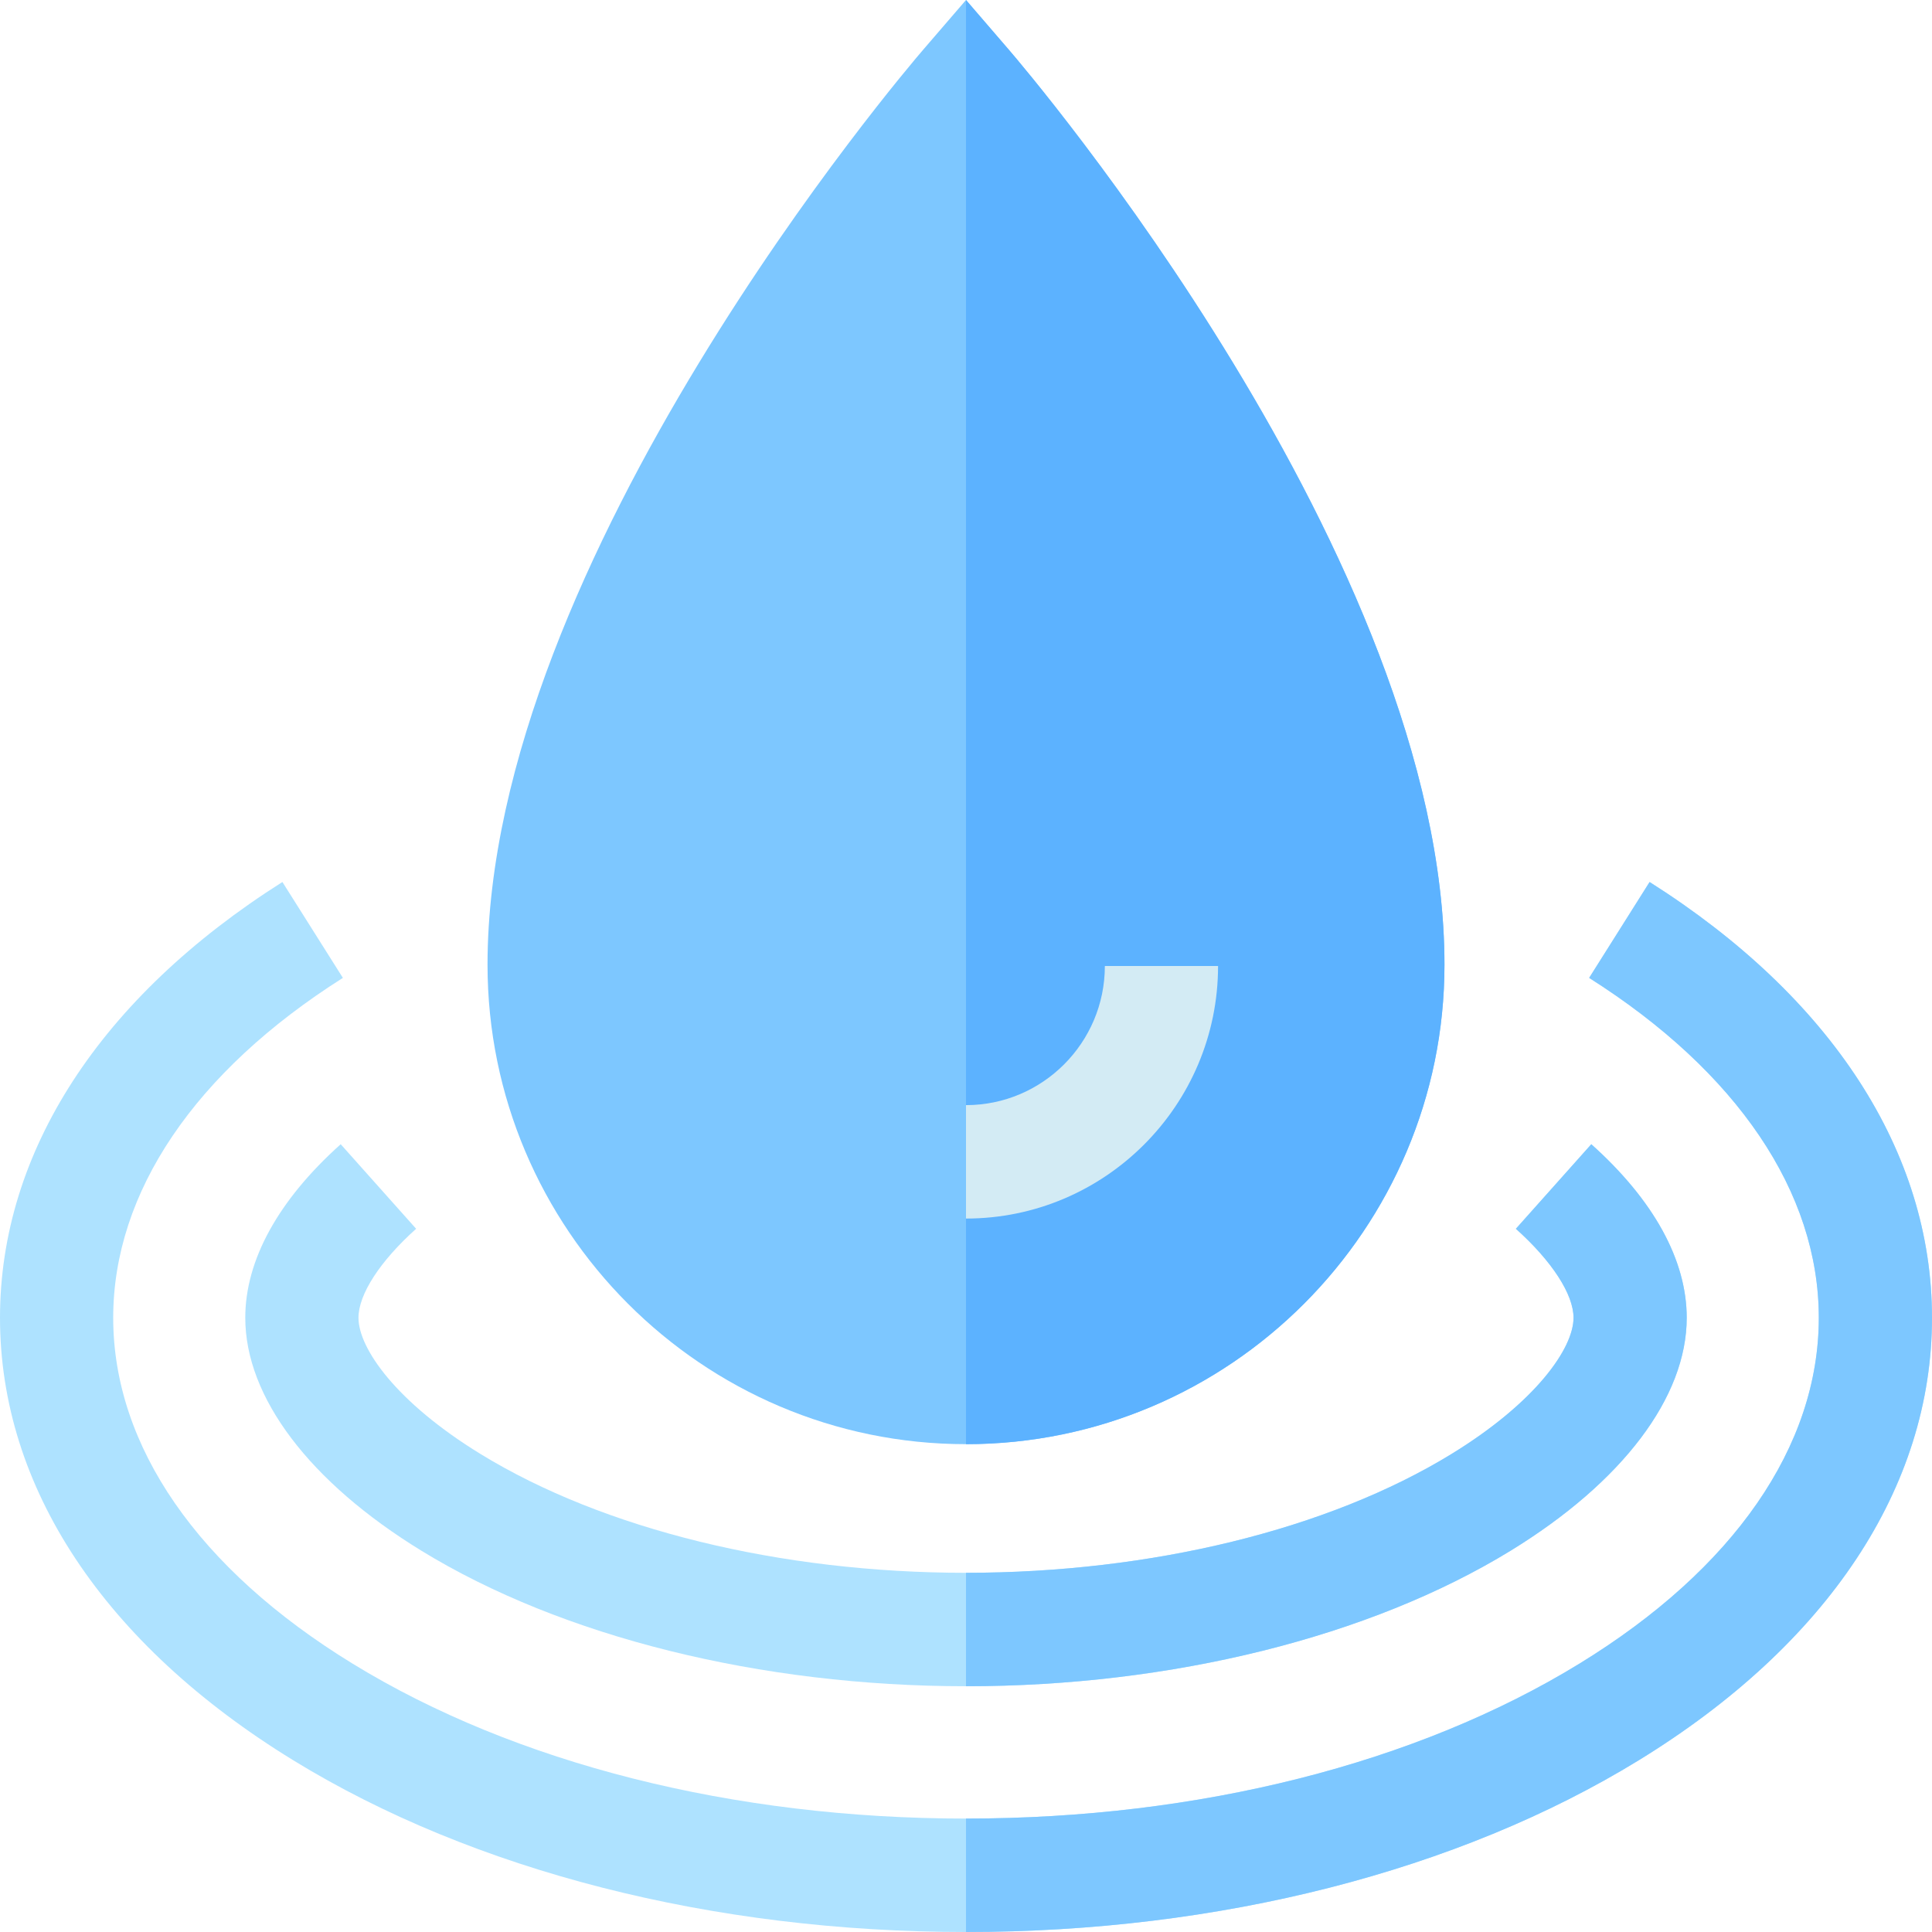
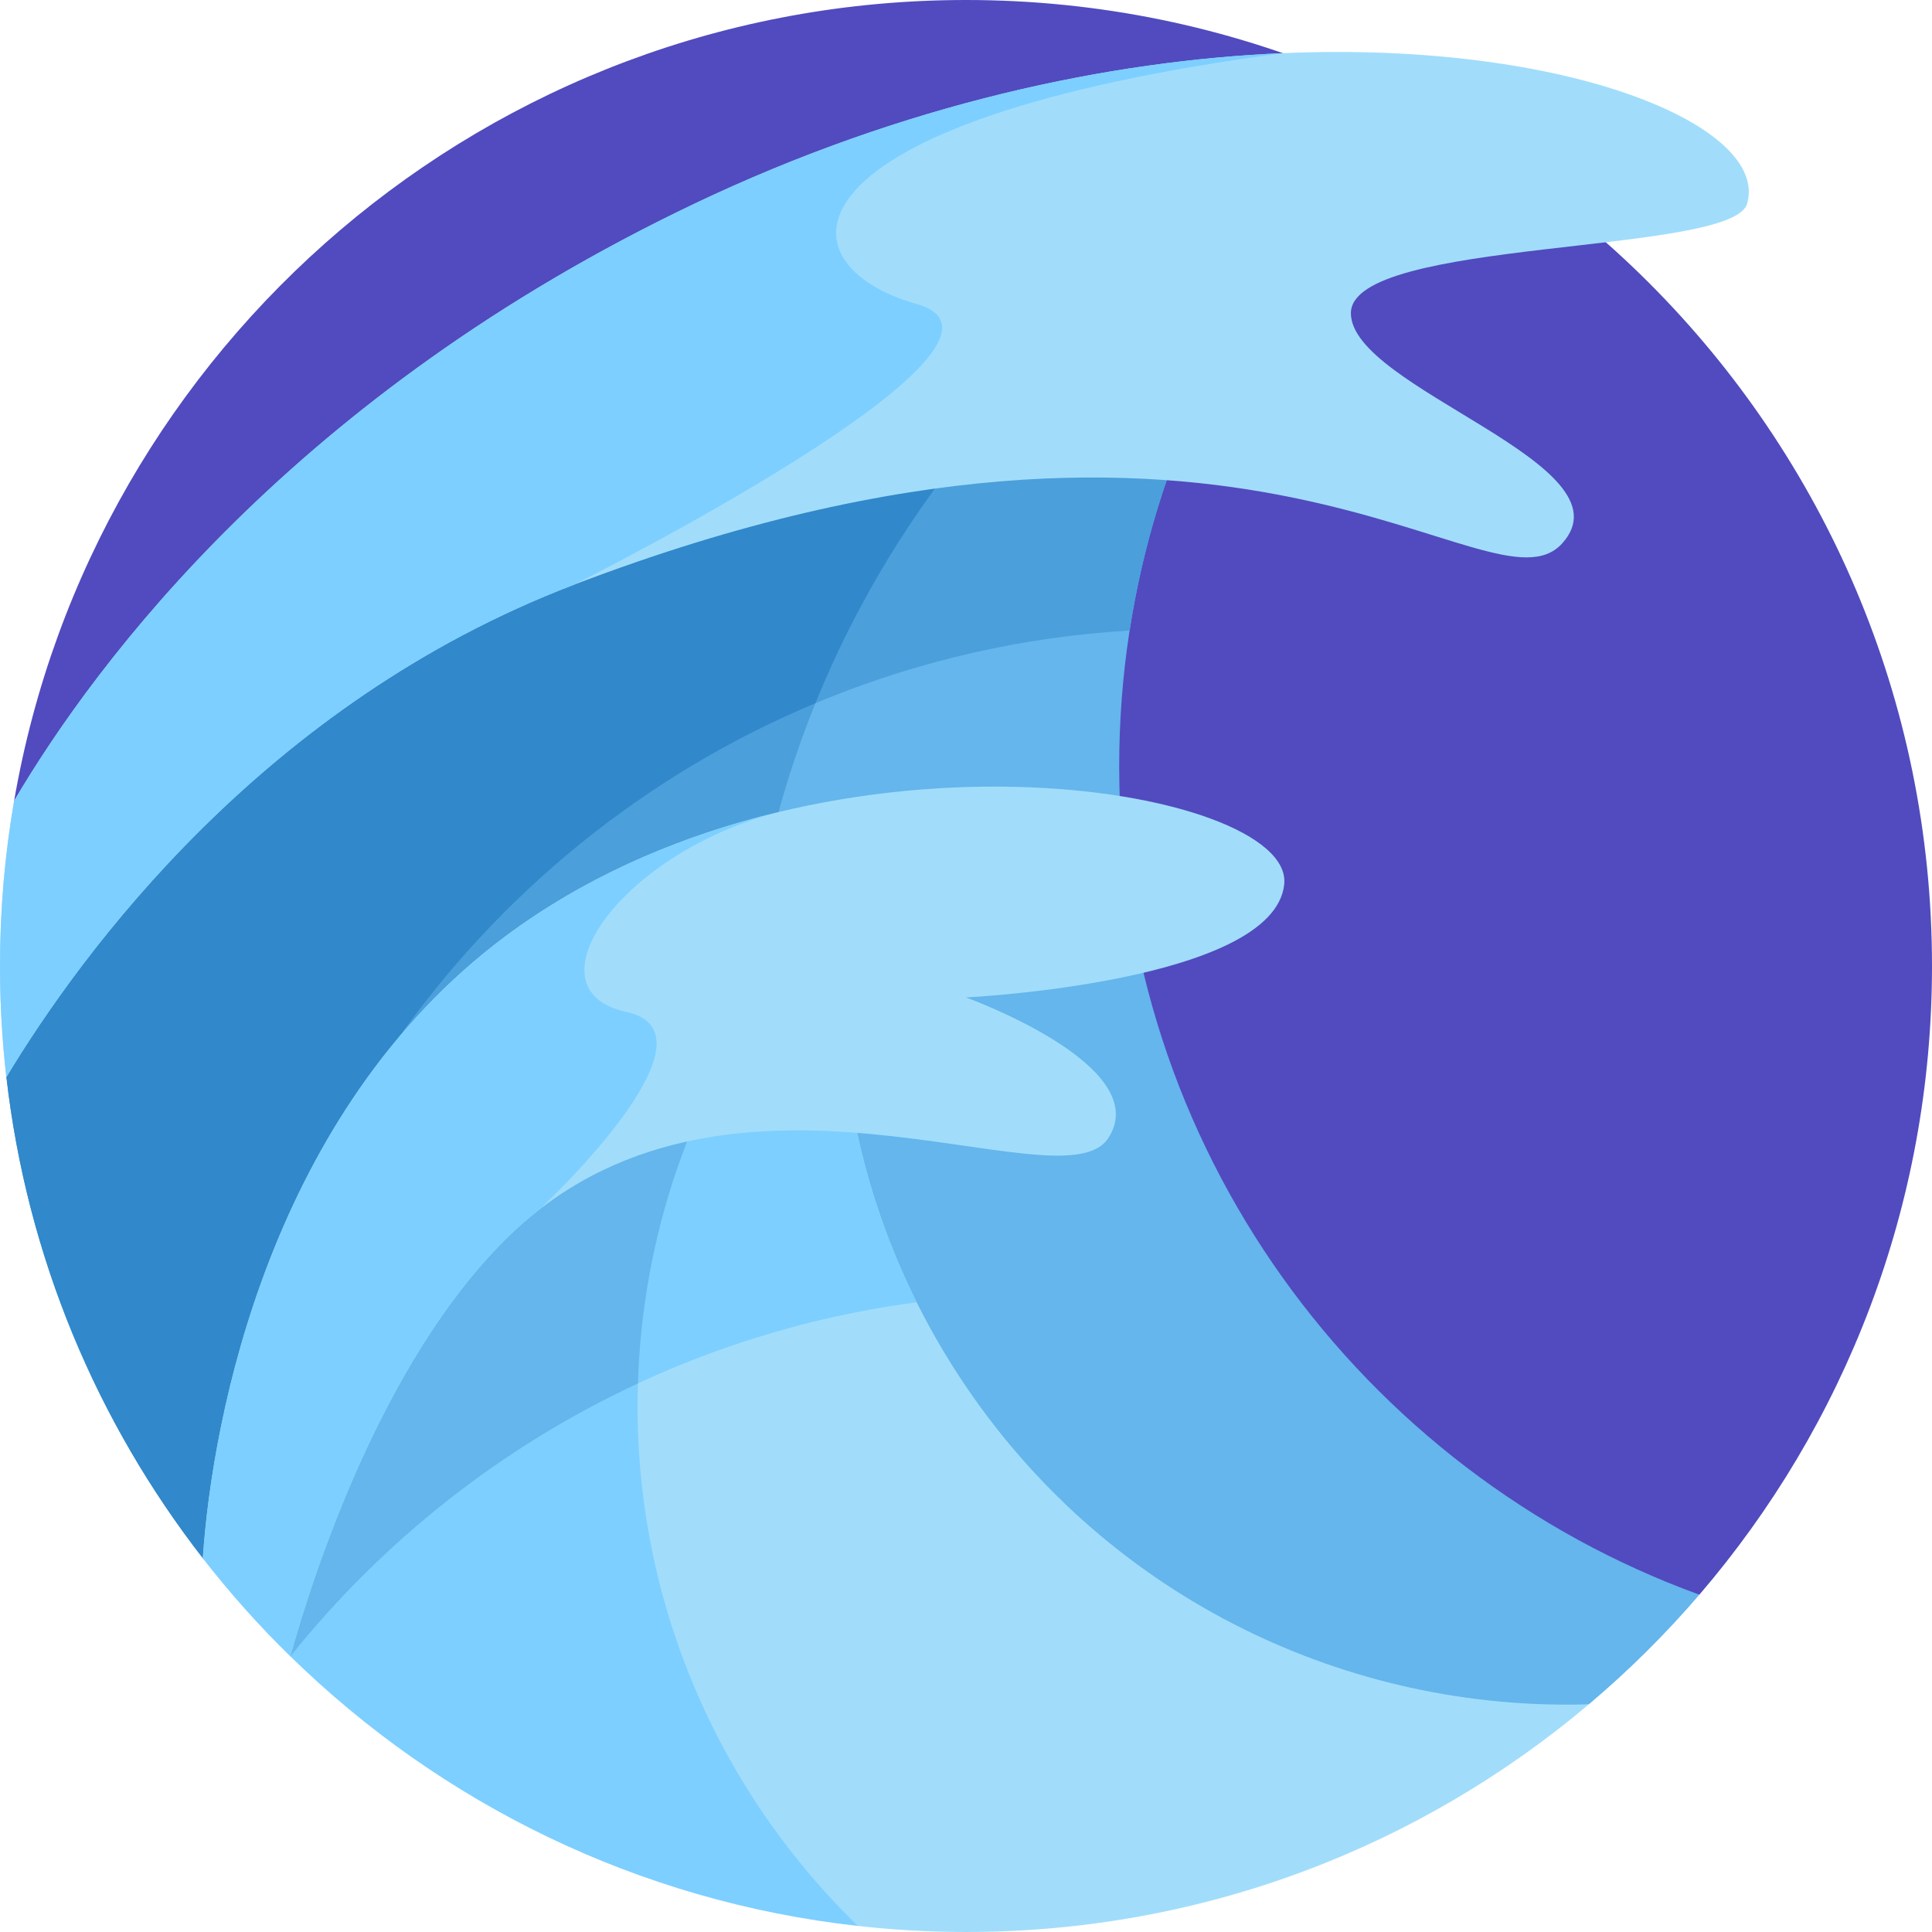
<svg xmlns="http://www.w3.org/2000/svg" id="Capa_1" enable-background="new 0 0 512 512" height="512" viewBox="0 0 512 512" width="512">
  <g>
-     <path d="m382.8 255.67c0 70.05-56.88 127.05-126.8 127.05s-126.8-57-126.8-127.05c0-107.18 110.73-237.01 115.44-242.48l11.36-13.19 11.36 13.19c4.71 5.47 115.44 135.3 115.44 242.48z" fill="#7dc7ff" />
-     <path d="m256 382.72v-382.72l11.36 13.19c4.71 5.47 115.44 135.3 115.44 242.48 0 70.05-56.88 127.05-126.8 127.05z" fill="#5cb2ff" />
-     <path d="m512 349.22c0 44.9-27.62 86.55-77.76 117.3-47.84 29.33-111.14 45.48-178.24 45.48s-130.4-16.15-178.24-45.48c-50.14-30.75-77.76-72.4-77.76-117.3 0-43.91 26.58-84.92 74.84-115.48l16.03 25.41c-39.25 24.85-60.87 56.84-60.87 90.07 0 34.03 22.52 66.58 63.42 91.65 43.19 26.49 100.93 41.07 162.58 41.07s119.39-14.58 162.58-41.07c40.9-25.07 63.42-57.62 63.42-91.65 0-33.23-21.62-65.22-60.86-90.07l16.02-25.41c48.26 30.56 74.84 71.57 74.84 115.48z" fill="#aee2ff" />
-     <path d="m447 349.22c0 21.05-17.02 43.55-46.68 61.74-37.23 22.82-89.83 35.91-144.32 35.91s-107.09-13.09-144.32-35.91c-29.66-18.19-46.68-40.69-46.68-61.74 0-15.27 8.75-31.17 25.29-45.99l19.99 22.41c-9.57 8.57-15.28 17.38-15.28 23.58 0 8.1 10 22.4 32.34 36.1 32.64 20.01 79.54 31.49 128.66 31.49s96.02-11.48 128.66-31.49c22.34-13.7 32.34-28 32.34-36.1 0-6.2-5.71-15.01-15.28-23.58l19.99-22.41c16.55 14.82 25.29 30.72 25.29 45.99z" fill="#aee2ff" />
-     <path d="m322.798 256h-30c0 20.331-16.508 36.871-36.798 36.871v30.059c36.832 0 66.798-30.024 66.798-66.93z" fill="#d3ebf4" />
-     <g fill="#7dc7ff">
-       <path d="m400.32 410.96c-37.23 22.82-89.83 35.91-144.32 35.91v-30.06c49.12 0 96.02-11.48 128.66-31.49 22.34-13.7 32.34-28 32.34-36.1 0-6.2-5.71-15.01-15.28-23.58l19.99-22.41c16.55 14.82 25.29 30.72 25.29 45.99 0 21.05-17.02 43.55-46.68 61.74z" />
-       <path d="m512 349.22c0 44.9-27.62 86.55-77.76 117.3-47.84 29.33-111.14 45.48-178.24 45.48v-30.06c61.65 0 119.39-14.58 162.58-41.07 40.9-25.07 63.42-57.62 63.42-91.65 0-33.23-21.62-65.22-60.86-90.07l16.02-25.41c48.26 30.56 74.84 71.57 74.84 115.48z" />
+     <g>
+       <path d="m450.354 422.61c38.422-44.778 61.646-102.979 61.646-166.61 0-141.385-114.615-256-256-256-126.46 0-231.489 91.699-252.257 212.228.209.643 68.546 210.382 446.611 210.382z" fill="#514bbf" />
+     </g>
+     <g>
+       <path d="m296.598 203.088c0-48.259 14.64-93.099 39.721-130.32 0 0-258.598 25.795-334.626 212.651.002.021.005.041.008.061.096.146.53.804 1.319 1.914 13.214 18.601 140.647 227.606 418.045 164.265 10.521-8.886 20.322-18.599 29.289-29.049-89.69-32.588-153.756-118.571-153.756-219.522z" fill="#64b6ec" />
+     </g>
+     <g>
+       <path d="m299.361 167.088c5.342-34.519 18.241-66.541 36.959-94.319 0 0-258.598 25.795-334.626 212.651.002.021.005.041.008.061.096.146.53.804 1.319 1.914 4.87 6.854 25.256 39.57 62.941 74.983 25.922-107.485 119.655-188.515 233.399-195.29z" fill="#4b9fdb" />
+     </g>
+     <g>
+       <path d="m275.193 471.551c-80.695-79.464-103.315-205.421-47.29-310.429 25.529-47.848 63.764-84.562 108.322-108.198 0 0-247.839 43.639-334.531 232.499 5.463 47.731 24.052 91.471 52.065 127.523.55.402 80.711 58.705 221.434 58.605z" fill="#4b9fdb" />
+     </g>
+     <g>
+       <path d="m216.098 186.348c3.453-8.517 7.382-16.937 11.805-25.226 25.529-47.848 63.764-84.562 108.322-108.198 0 0-247.839 43.639-334.531 232.499 5.463 47.731 24.052 91.471 52.065 127.523.079.058 1.816 1.32 5.136 3.429 2.478-103.713 66.639-192.142 157.203-230.027z" fill="#3188ca" />
+     </g>
+     <g>
+       <path d="m256.072 367.559c-22.323-32.854-33.097-70.153-33.239-107.095 0 0-140.622 25.066-145.894 178.468l150.416 71.463c9.406 1.048 18.959 1.605 28.645 1.605 62.904 0 120.497-22.701 165.066-60.341-63.517 1.933-126.635-27.645-164.994-84.1z" fill="#a1ddfb" />
+     </g>
+     <g>
+       <path d="m76.955 438.939c40.247-50.228 99.025-84.958 165.976-93.816-13.43-26.926-19.987-55.901-20.098-84.66 0 0-140.622 25.066-145.894 178.468z" fill="#7dcfff" />
+     </g>
+     <g>
+       <path d="m169.403 359.495c2.676-39.63 17.185-75.641 39.845-104.817 0 0-139.037 37.518-132.309 184.253 39.751 38.916 92.127 64.974 150.419 71.465-39.116-37.975-61.916-92.247-57.955-150.901z" fill="#7dcfff" />
+     </g>
+     <g>
+       <path d="m76.952 438.944c24.579-30.676 56.07-55.568 92.116-72.32.073-2.37.174-4.744.335-7.129 2.676-39.63 17.185-75.641 39.845-104.817 0 0-139.037 37.518-132.309 184.253.004.005.008.009.013.013z" fill="#64b6ec" />
+     </g>
+     <g>
+       <path d="m463 54c-4 13.667-105 9-105 29s75 40 56 61-84-57-262 11c-82.2 31.41-130.45 97.49-150.32 130.45-1.11-9.66-1.68-19.49-1.68-29.45 0-14.93 1.28-29.56 3.74-43.78 21.85-37.05 74.71-107.92 180.26-158.22 55.91-26.64 110.27-37.94 155.95-39.91 76.06-3.28 129.01 19.547 123.05 39.91z" fill="#a1ddfb" />
+     </g>
+     <g>
+       <path d="m133.667 248.333c-61.758 46.192-77.379 126.772-79.917 164.607 7.137 9.185 14.89 17.866 23.189 25.992 6.286-22.553 24.218-77.693 56.728-110.203 58.127-58.127 147.464-8.056 160-27.062 12.666-19.205-37.667-37.334-37.667-37.334s81.667-4 84.333-30c2.667-26-124.43-47.509-206.666 14z" fill="#a1ddfb" />
+     </g>
+     <g>
+       <path d="m242.931 80.569c-37.069-10.431-37.931-48.569 97.019-66.479-45.68 1.97-100.04 13.27-155.95 39.91-105.55 50.3-158.41 121.17-180.26 158.22-2.46 14.22-3.74 28.85-3.74 43.78 0 9.96.57 19.79 1.68 29.45 19.87-32.96 68.12-99.04 150.32-130.45 0 0 128-64 90.931-74.431z" fill="#7dcfff" />
+     </g>
+     <g>
+       <path d="m206.278 215.218c-25.184 6.063-50.517 16.589-72.612 33.115-61.757 46.192-77.378 126.772-79.916 164.607 7.137 9.185 14.89 17.866 23.189 25.992 6.286-22.553 24.218-77.693 56.728-110.203 3.022-3.022 6.133-5.737 9.31-8.199l-.001-.014s50.025-46.517 23.025-52.346c-26.993-5.828-1.515-42.149 40.277-52.952z" fill="#7dcfff" />
    </g>
  </g>
</svg>
